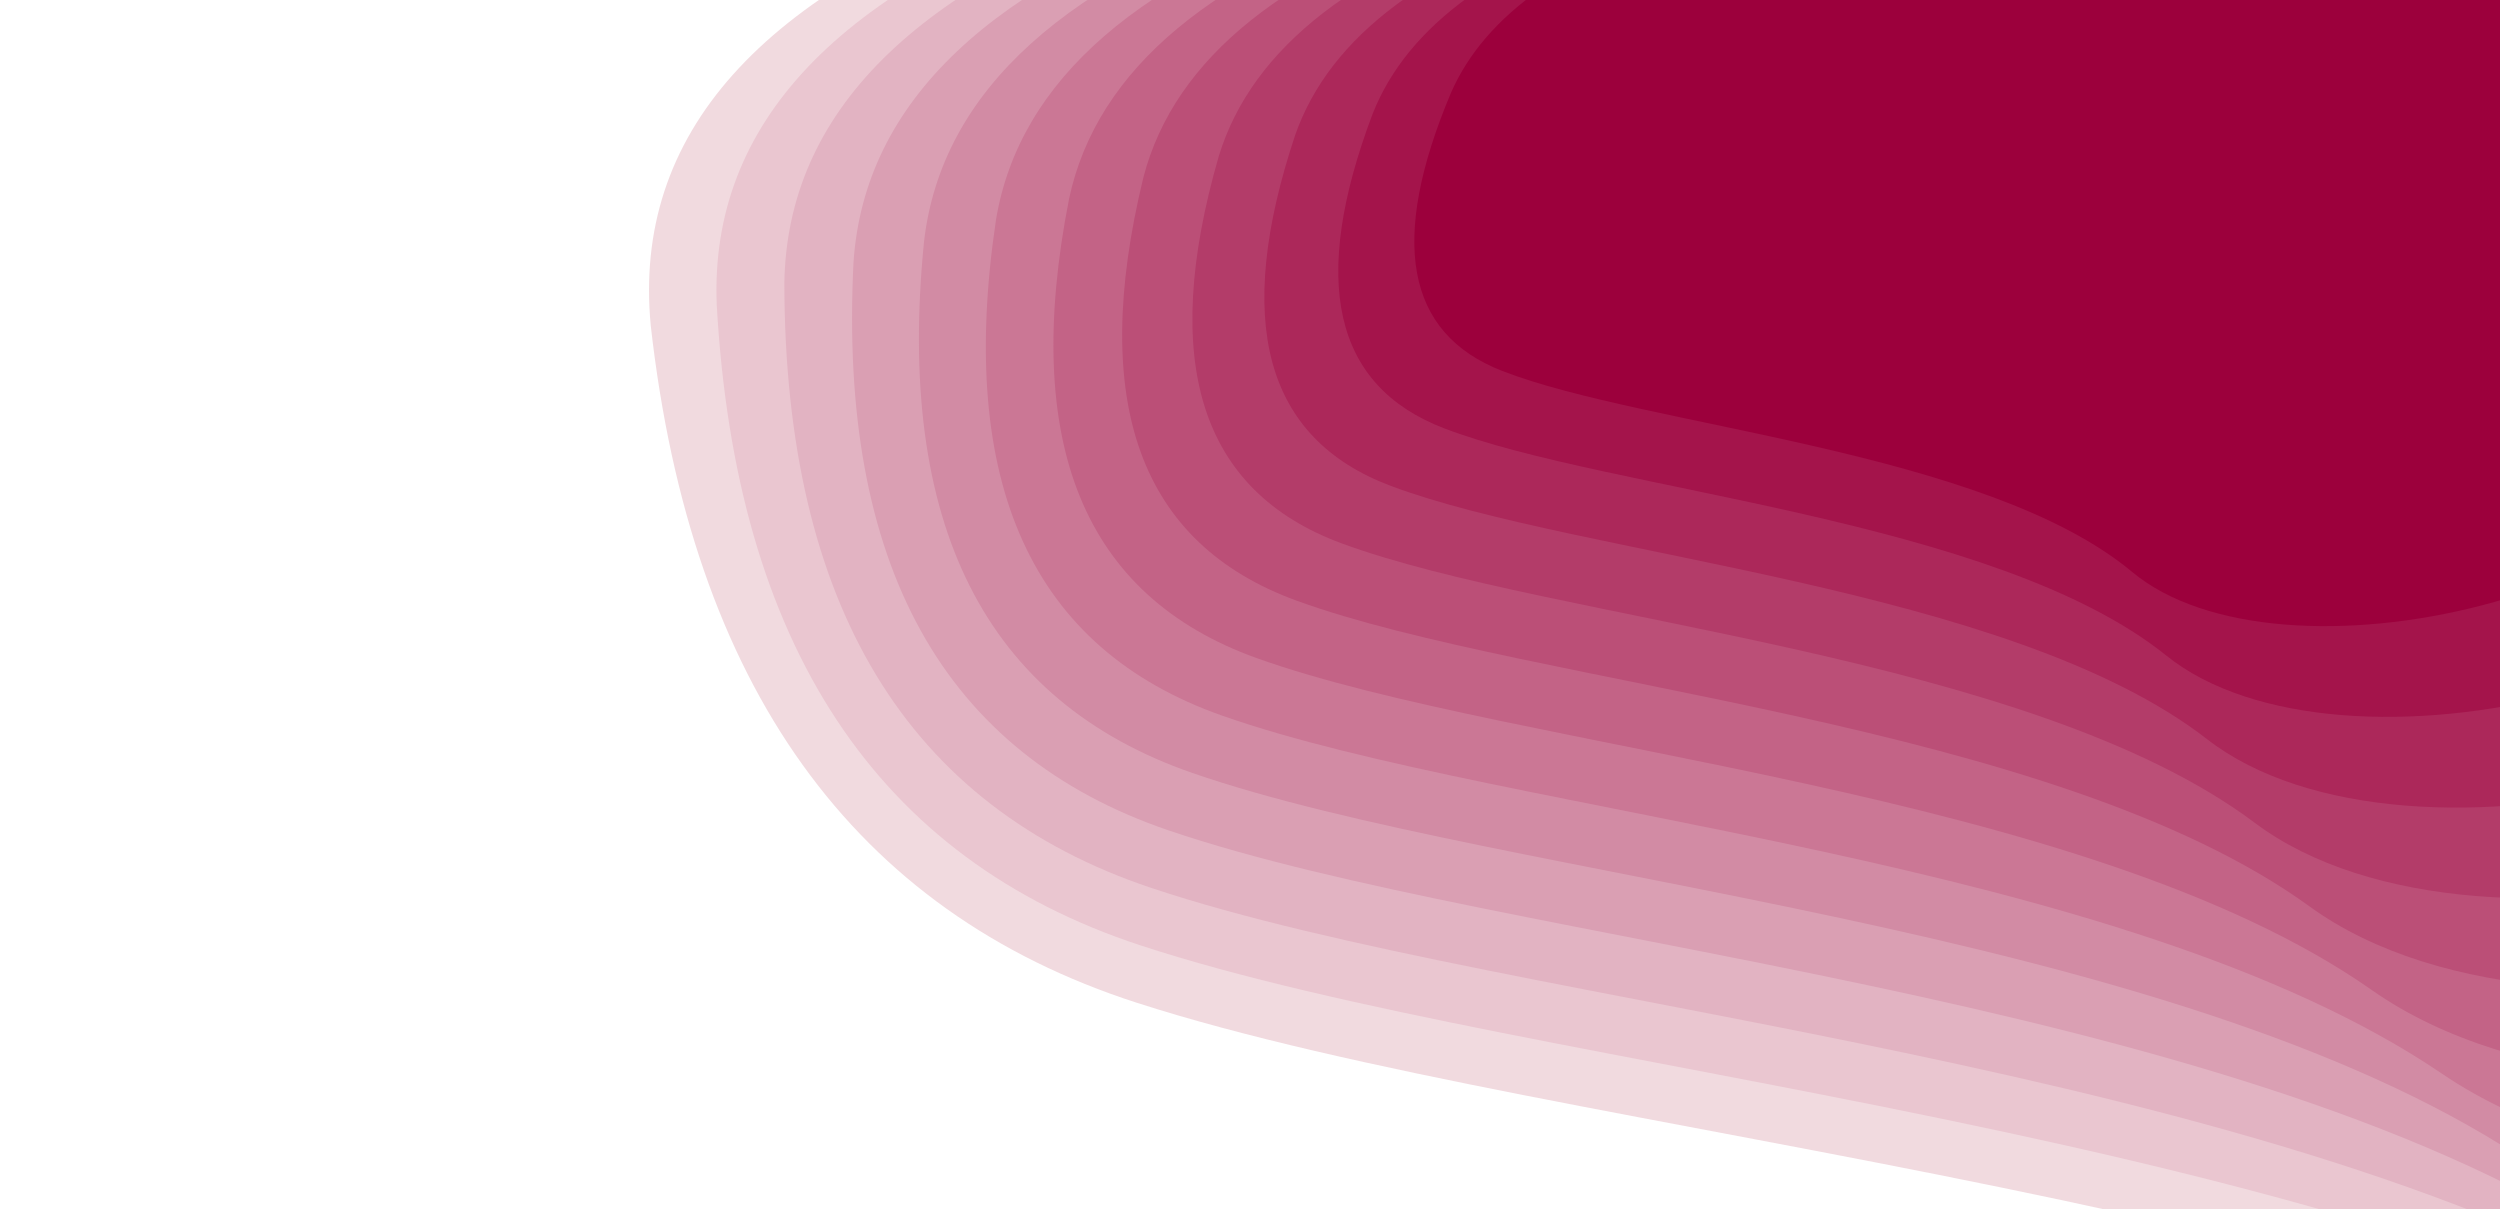
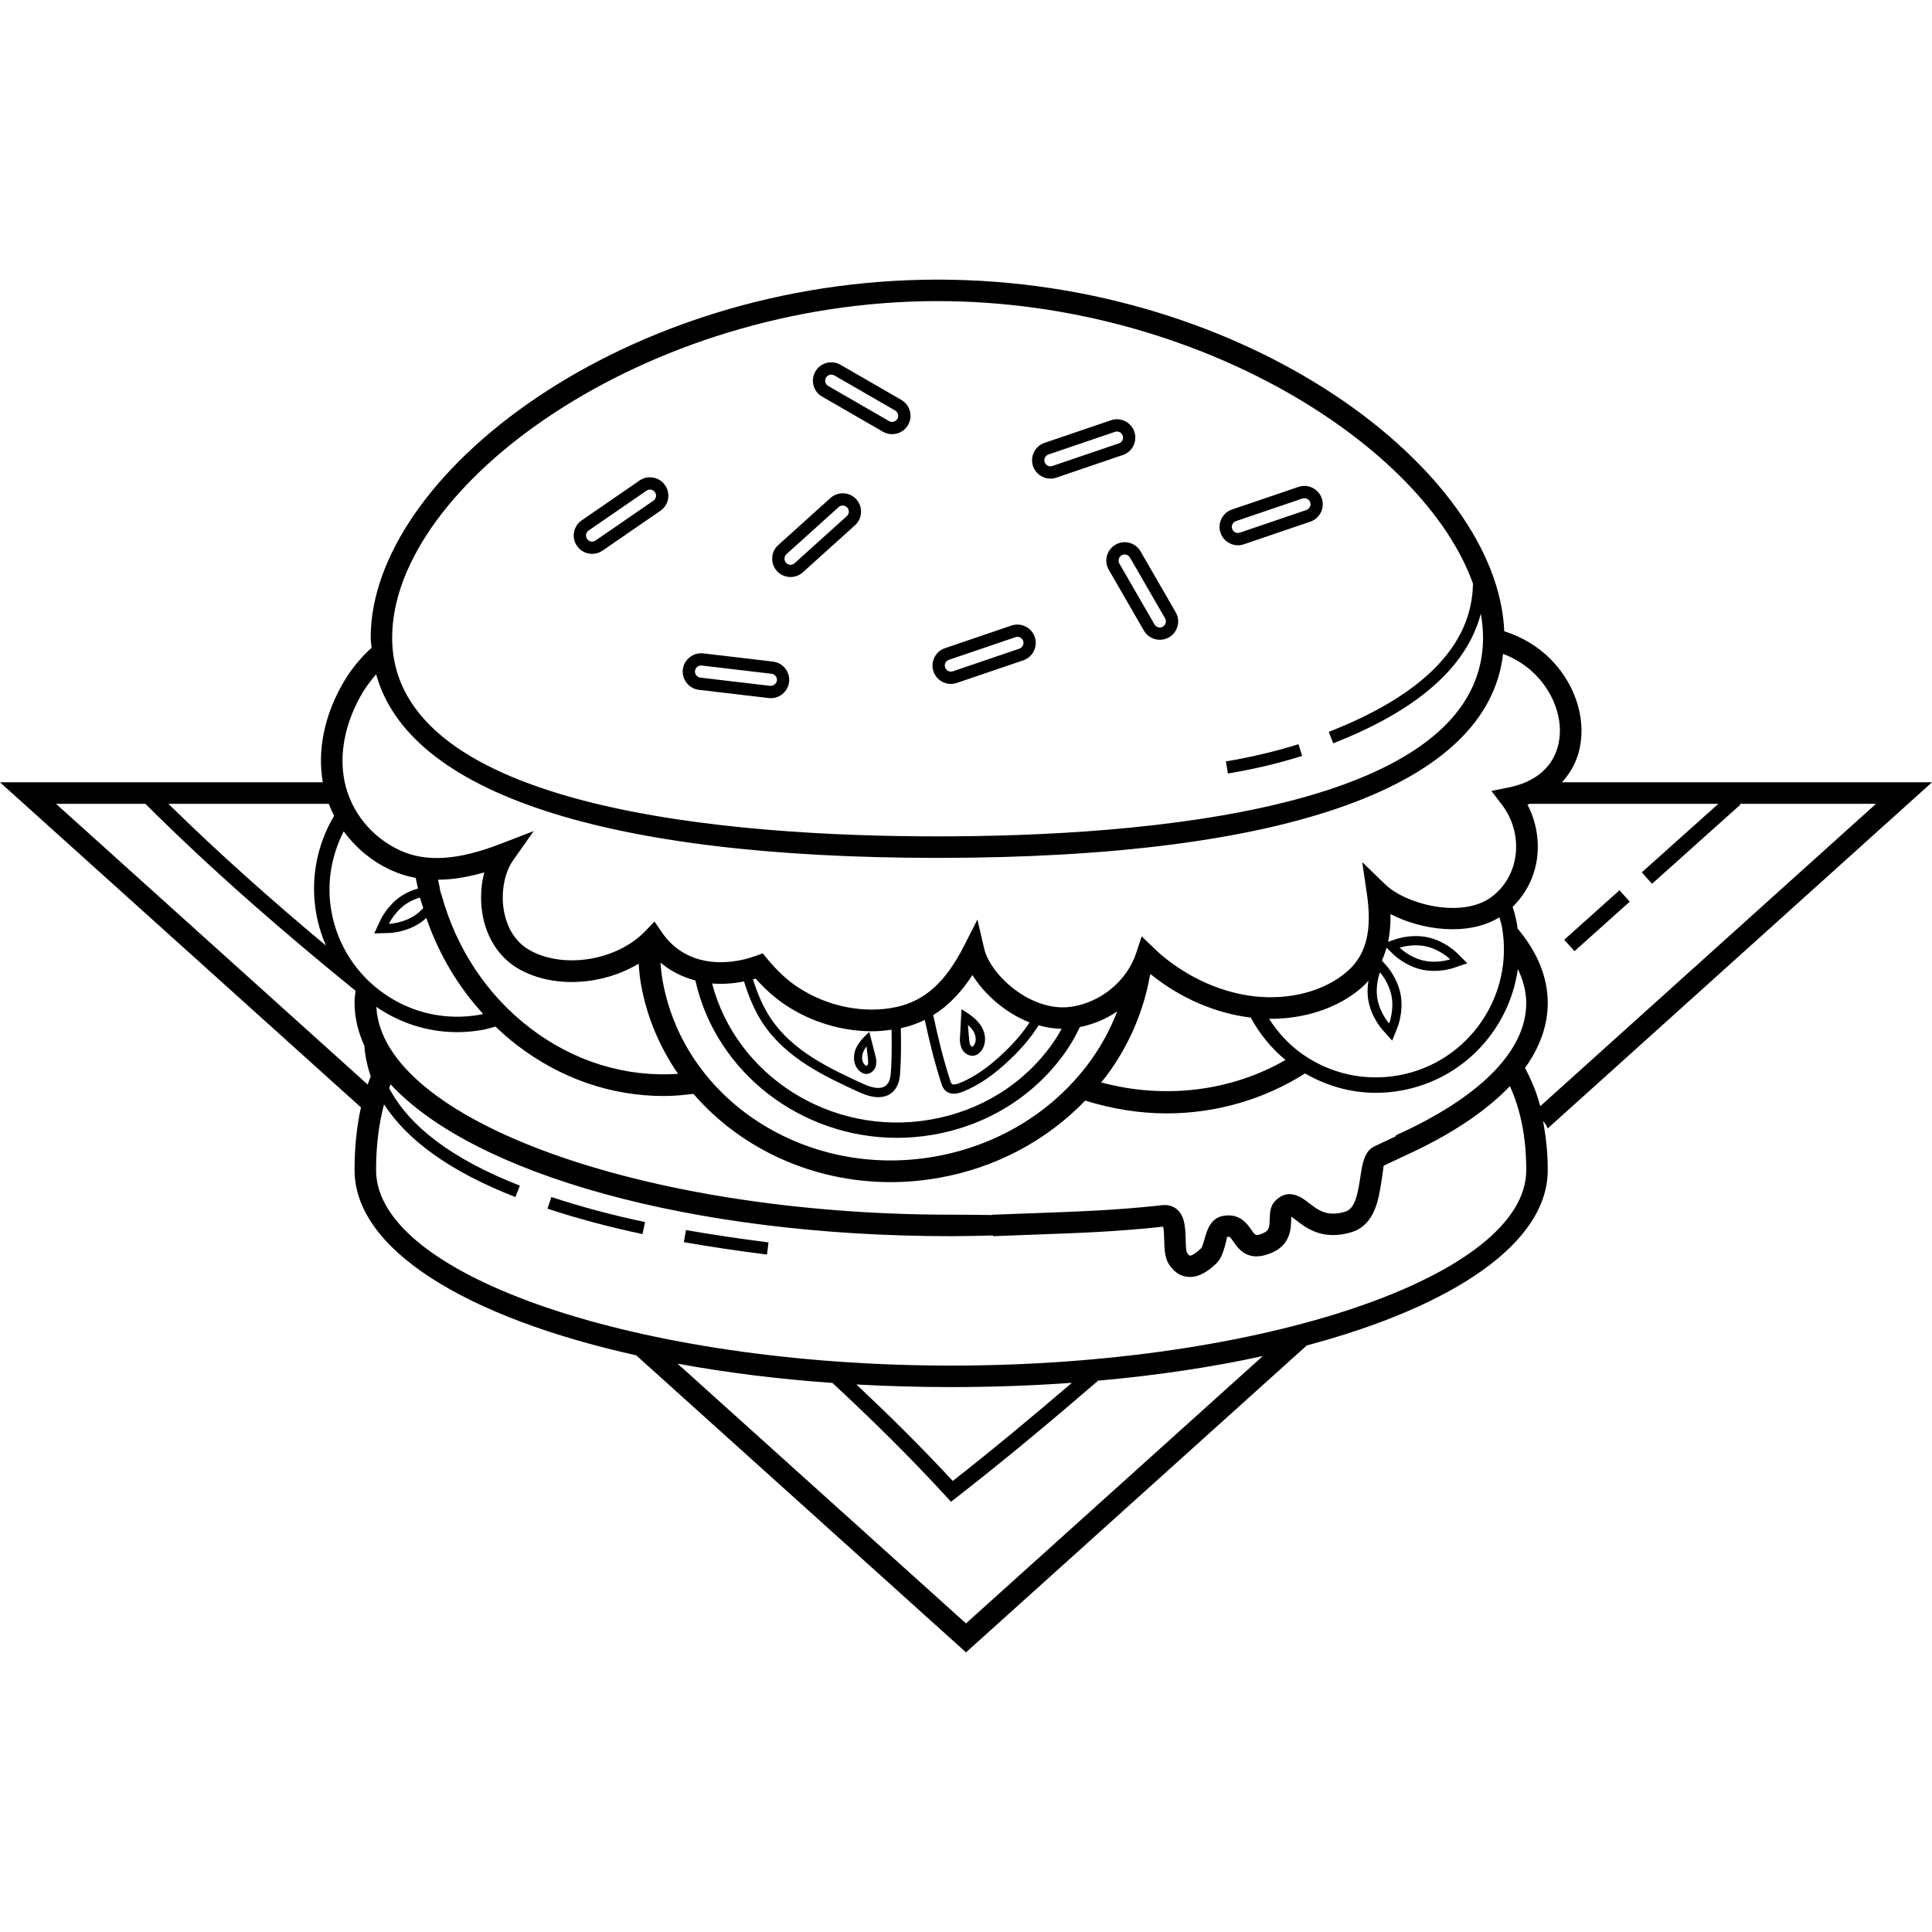
- <svg xmlns="http://www.w3.org/2000/svg" class="topography-shape js-shape" width="1200px" height="580px" viewBox="0 0 1200 580" version="1.1">
-   <path d="M734.567 34.372c-28.692 61.724-23.266 100.422 16.275 116.094 59.313 23.508 200.347 32.911 259.299 83.906 58.95 50.994 238.697 11.572 269.438-75.95C1310.32 70.9 1365.669-64 1073.808-64c-194.576 0-307.654 32.79-339.24 98.372h-.001z" fill="#FFFA72" fill-rule="nonzero" />
-   <path d="M734.567 34.372c-28.692 61.724-23.266 100.422 16.275 116.094 59.313 23.508 200.347 32.911 259.299 83.906 58.95 50.994 238.697 11.572 269.438-75.95C1310.32 70.9 1365.669-64 1073.808-64c-194.576 0-307.654 32.79-339.24 98.372h-.001z" fill="#FFFA72" fill-rule="nonzero" transform="translate(-1800, 60) scale(2.8, 2.8) skewX(30) " style="position: relative; z-index: 0; fill: rgb(241, 218, 223);" />
-   <path d="M734.567 34.372c-28.692 61.724-23.266 100.422 16.275 116.094 59.313 23.508 200.347 32.911 259.299 83.906 58.95 50.994 238.697 11.572 269.438-75.95C1310.32 70.9 1365.669-64 1073.808-64c-194.576 0-307.654 32.79-339.24 98.372h-.001z" fill="#FFFA72" fill-rule="nonzero" transform="translate(-1650, 55) scale(2.65, 2.65) skewX(27.5) " style="position: relative; z-index: 1; fill: rgb(234, 198, 208);" />
-   <path d="M734.567 34.372c-28.692 61.724-23.266 100.422 16.275 116.094 59.313 23.508 200.347 32.911 259.299 83.906 58.95 50.994 238.697 11.572 269.438-75.95C1310.32 70.9 1365.669-64 1073.808-64c-194.576 0-307.654 32.79-339.24 98.372h-.001z" fill="#FFFA72" fill-rule="nonzero" transform="translate(-1500, 50) scale(2.5, 2.5) skewX(25) " style="position: relative; z-index: 2; fill: rgb(226, 179, 194);" />
-   <path d="M734.567 34.372c-28.692 61.724-23.266 100.422 16.275 116.094 59.313 23.508 200.347 32.911 259.299 83.906 58.95 50.994 238.697 11.572 269.438-75.95C1310.32 70.9 1365.669-64 1073.808-64c-194.576 0-307.654 32.79-339.24 98.372h-.001z" fill="#FFFA72" fill-rule="nonzero" transform="translate(-1350, 45) scale(2.35, 2.35) skewX(22.5) " style="position: relative; z-index: 3; fill: rgb(218, 159, 179);" />
-   <path d="M734.567 34.372c-28.692 61.724-23.266 100.422 16.275 116.094 59.313 23.508 200.347 32.911 259.299 83.906 58.95 50.994 238.697 11.572 269.438-75.95C1310.32 70.9 1365.669-64 1073.808-64c-194.576 0-307.654 32.79-339.24 98.372h-.001z" fill="#FFFA72" fill-rule="nonzero" transform="translate(-1200, 40) scale(2.2, 2.2) skewX(20) " style="position: relative; z-index: 4; fill: rgb(210, 139, 164);" />
-   <path d="M734.567 34.372c-28.692 61.724-23.266 100.422 16.275 116.094 59.313 23.508 200.347 32.911 259.299 83.906 58.95 50.994 238.697 11.572 269.438-75.95C1310.32 70.9 1365.669-64 1073.808-64c-194.576 0-307.654 32.79-339.24 98.372h-.001z" fill="#FFFA72" fill-rule="nonzero" transform="translate(-1050, 35) scale(2.05, 2.05) skewX(17.5) " style="position: relative; z-index: 5; fill: rgb(203, 119, 149);" />
-   <path d="M734.567 34.372c-28.692 61.724-23.266 100.422 16.275 116.094 59.313 23.508 200.347 32.911 259.299 83.906 58.95 50.994 238.697 11.572 269.438-75.95C1310.32 70.9 1365.669-64 1073.808-64c-194.576 0-307.654 32.79-339.24 98.372h-.001z" fill="#FFFA72" fill-rule="nonzero" transform="translate(-900, 30) scale(1.9, 1.9) skewX(15) " style="position: relative; z-index: 6; fill: rgb(195, 99, 134);" />
-   <path d="M734.567 34.372c-28.692 61.724-23.266 100.422 16.275 116.094 59.313 23.508 200.347 32.911 259.299 83.906 58.95 50.994 238.697 11.572 269.438-75.95C1310.32 70.9 1365.669-64 1073.808-64c-194.576 0-307.654 32.79-339.24 98.372h-.001z" fill="#FFFA72" fill-rule="nonzero" transform="translate(-750, 25) scale(1.75, 1.75) skewX(12.5) " style="position: relative; z-index: 7; fill: rgb(187, 79, 119);" />
-   <path d="M734.567 34.372c-28.692 61.724-23.266 100.422 16.275 116.094 59.313 23.508 200.347 32.911 259.299 83.906 58.95 50.994 238.697 11.572 269.438-75.95C1310.32 70.9 1365.669-64 1073.808-64c-194.576 0-307.654 32.79-339.24 98.372h-.001z" fill="#FFFA72" fill-rule="nonzero" transform="translate(-600, 20) scale(1.6, 1.6) skewX(10) " style="position: relative; z-index: 8; fill: rgb(179, 60, 105);" />
-   <path d="M734.567 34.372c-28.692 61.724-23.266 100.422 16.275 116.094 59.313 23.508 200.347 32.911 259.299 83.906 58.95 50.994 238.697 11.572 269.438-75.95C1310.32 70.9 1365.669-64 1073.808-64c-194.576 0-307.654 32.79-339.24 98.372h-.001z" fill="#FFFA72" fill-rule="nonzero" transform="translate(-450, 15) scale(1.45, 1.45) skewX(7.5) " style="position: relative; z-index: 9; fill: rgb(172, 40, 90);" />
-   <path d="M734.567 34.372c-28.692 61.724-23.266 100.422 16.275 116.094 59.313 23.508 200.347 32.911 259.299 83.906 58.95 50.994 238.697 11.572 269.438-75.95C1310.32 70.9 1365.669-64 1073.808-64c-194.576 0-307.654 32.79-339.24 98.372h-.001z" fill="#FFFA72" fill-rule="nonzero" transform="translate(-300, 10) scale(1.3, 1.3) skewX(5) " style="position: relative; z-index: 10; fill: rgb(164, 20, 75);" />
-   <path d="M734.567 34.372c-28.692 61.724-23.266 100.422 16.275 116.094 59.313 23.508 200.347 32.911 259.299 83.906 58.95 50.994 238.697 11.572 269.438-75.95C1310.32 70.9 1365.669-64 1073.808-64c-194.576 0-307.654 32.79-339.24 98.372h-.001z" fill="#FFFA72" fill-rule="nonzero" transform="translate(-150, 5) scale(1.15, 1.15) skewX(2.5) " style="position: relative; z-index: 11; fill: rgb(156, 0, 60);" />
+ <svg xmlns="http://www.w3.org/2000/svg" fill="#000000" version="1.1" id="Layer_1" viewBox="0 0 356.744 356.744" xml:space="preserve">
+   <g>
+     <g>
+       <g>
+         <path d="M285.772,208.376l70.972-63.924h-68.336c1.328-1.46,2.372-3.148,2.976-5.112c1.772-5.76-0.184-12.644-4.98-17.536     c-2.436-2.48-5.384-4.2-8.644-5.24c-1.192-29.704-47.392-64.932-104.628-64.932c-57.988,0-104.684,36.164-104.684,66.104     c0,0.64,0.124,1.244,0.168,1.872c-1.936,1.756-3.708,3.852-5.176,6.356c-3.536,6.036-4.872,12.572-3.836,18.488H0l66.652,60.032     c-0.784,3.492-1.18,7.336-1.18,11.572c0,14.648,20.572,27.22,52.004,34.204l59.568,53.652l1.328,1.2l62.932-56.68     c27.152-7.232,44.488-18.928,44.488-32.376c0-3.276-0.344-6.256-0.872-9.08C285.268,207.4,285.596,207.844,285.772,208.376z      M173.132,55.6c47.944,0,89.792,26.692,98.868,52.204h-0.016c-0.18,11.308-9.14,20.504-26.632,27.336l0.828,2.108     c15.612-6.096,24.704-14.152,27.26-23.952c0.248,1.492,0.404,2.976,0.404,4.44c0,31.928-63.1,36.7-100.716,36.7     c-37.616,0-100.716-4.768-100.716-36.7C72.416,89.768,118.888,55.6,173.132,55.6z M66.892,127.988     c0.576-0.98,1.484-2.228,2.56-3.488c6.04,21.916,42.248,33.908,103.68,33.908c64.864,0,101.624-13.364,104.412-37.672     c2.252,0.86,4.296,2.132,6.004,3.872c3.784,3.86,5.36,9.18,4.016,13.56c-1.164,3.788-4.288,6.292-9.036,7.248l-3.14,0.632     l1.944,2.544c2.06,2.692,2.972,6.136,2.504,9.46c-0.436,3.092-2.024,5.792-4.46,7.596c-5.376,3.98-15.712,1.412-19.612-2.364     l-4.224-4.084l0.852,5.808c1.012,6.888-0.12,11.328-3.668,14.404c-4.124,3.576-10.476,5.272-16.996,4.572     c-5.972-0.652-12.02-3.296-17.024-7.44c-0.552-0.456-1.08-0.936-1.596-1.436l-2.292-2.212l-0.996,3.024     c-1.696,5.156-6.504,9.164-11.972,9.968c-7.284,1.116-14.956-5.74-16.124-10.752l-1.248-5.34l-2.48,4.888     c-3.38,6.648-7.228,10.12-12.472,11.26c-5.956,1.288-12.764-0.068-18.192-3.652c-1.968-1.3-3.796-2.992-5.592-5.168l-0.9-1.084     l-1.32,0.476c-5.56,2-13.004,1.908-17.276-4.324l-1.388-2.032l-1.704,1.772c-5.156,5.372-14.86,7.028-21.184,3.612     c-3.044-1.648-4.272-4.516-4.772-6.632c-0.828-3.524-0.204-7.568,1.556-10.06l3.8-5.396l-6.156,2.376     c-7.792,3.008-13.64,3.396-18.416,1.244c-5.328-2.404-9.2-7.18-10.356-12.78C62.564,139.184,63.728,133.392,66.892,127.988z      M183.216,224.356c-2.52-0.032-5.048-0.064-7.584-0.064c-56.908,0-105.052-17.5-106.14-38.372     c4.456,3.06,9.616,4.664,14.912,4.664c1.568,0,3.144-0.14,4.72-0.42c0.808-0.144,1.58-0.388,2.36-0.612     c1.28,1.224,2.616,2.396,4.032,3.476c8.024,6.136,17.404,9.348,27,9.348c1.84,0,3.688-0.156,5.532-0.396     c8.696,10.1,21.968,16.3,36.388,16.3c2.928,0,5.904-0.256,8.892-0.784c10.536-1.864,19.936-6.884,27.06-14.272     c4.968,1.552,10.044,2.364,15.048,2.364c9.156,0,18.012-2.604,25.54-7.38c3.9,2.26,8.364,3.58,13.068,3.58     c1.544,0,3.1-0.136,4.672-0.416c11.564-2.068,20.024-11.4,21.552-22.456c0.972,2.052,1.552,4.148,1.552,6.288     c0,9.148-9.096,17.668-24.028,24.412c-0.024,0.072-0.072,0.148-0.1,0.22c-0.988,0.472-2.204,1.044-3.888,1.832     c-1.892,0.884-2.236,3.148-2.632,5.776c-0.488,3.236-1.004,5.752-2.768,6.288c-3.344,1.024-5.052-0.304-6.696-1.584     c-1.3-1.016-3.736-2.904-6.2-0.452c-0.992,0.992-1.028,2.332-1.056,3.416c-0.044,1.584-0.144,2.136-1.192,2.58     c-1.372,0.58-1.416,0.512-2.216-0.628c-0.764-1.096-2.192-3.152-5.288-2.528c-2.26,0.448-2.896,2.68-3.356,4.312     c-0.148,0.532-0.404,1.42-0.584,1.628c-1.436,1.328-1.984,1.416-2.14,1.36c-0.068-0.008-0.248-0.128-0.496-0.512     c-0.192-0.36-0.228-1.692-0.248-2.492c-0.064-2.32-0.136-5.204-2.636-6.116c-0.88-0.316-1.684-0.204-2.608-0.076     c-7.972,0.836-14.24,1.064-22.916,1.38l-7.564,0.28L183.216,224.356z M74.152,165.416c-2.588,1.7-3.836,4.332-3.888,4.444     l-1.16,2.492l2.748-0.072c0.124-0.004,3.036-0.1,5.624-1.796c0.464-0.304,0.868-0.64,1.244-0.984     c2.284,6.636,5.84,12.648,10.48,17.708c-0.196,0.048-0.38,0.124-0.58,0.16c-6.224,1.104-12.492-0.264-17.672-3.876     c-5.184-3.608-8.648-9.02-9.756-15.236c-0.916-5.108-0.032-10.212,2.276-14.756c2.248,3.08,5.264,5.608,8.856,7.228     c1.468,0.664,2.952,1.104,4.44,1.376c0.124,0.66,0.276,1.312,0.424,1.96C76.252,164.328,75.18,164.744,74.152,165.416z      M77.552,165.728c0.168,0.66,0.4,1.296,0.6,1.948c-0.448,0.484-0.968,0.968-1.604,1.388c-2.212,1.452-4.736,1.52-4.736,1.52     s1.064-2.288,3.28-3.74C75.92,166.3,76.788,165.952,77.552,165.728z M89.296,169.832c0.968,4.12,3.372,7.4,6.768,9.236     c6.42,3.484,15.312,2.82,21.864-1.128c0.092,1.312,0.216,2.624,0.456,3.948c1.096,6.052,3.492,11.564,6.82,16.396     c-9.668,0.668-19.228-2.268-27.308-8.444c-7.96-6.084-13.648-14.696-16.364-24.592c-0.208-0.532-0.34-1.088-0.388-1.656h-0.016     c-0.092-0.38-0.164-0.764-0.248-1.148c3.008-0.024,5.924-0.596,8.544-1.36C88.692,163.84,88.62,166.944,89.296,169.832z      M140.824,188.9c4.364,6.588,11.56,9.896,17.904,12.812c1.284,0.584,2.448,0.88,3.464,0.88c1.348,0,2.42-0.516,3.148-1.54     c0.708-0.996,0.832-2.192,0.9-3.332c0.16-2.624,0.156-5.244,0.096-7.86c0.012-0.004,0.02-0.004,0.032-0.004     c1.612-0.352,3.068-0.876,4.392-1.532c0.848,3.948,1.812,7.876,3.056,11.712c0.124,0.388,0.312,0.968,0.812,1.404     c0.404,0.344,0.896,0.516,1.484,0.516c0.508,0,1.092-0.132,1.736-0.396c2.932-1.2,5.7-3.1,8.72-5.984     c2.224-2.124,3.932-4.184,5.208-6.256c1.38,0.396,2.804,0.628,4.26,0.648c-0.492,0.904-1.028,1.788-1.632,2.644     c-5.308,7.544-13.38,12.568-22.724,14.144c-18.228,3.112-35.728-8.092-40.192-25.156c1.9,0.16,3.88,0.024,5.896-0.376     C138.32,184.244,139.44,186.812,140.824,188.9z M139.036,180.832c0.172-0.048,0.34-0.068,0.508-0.12     c1.772,1.996,3.608,3.612,5.58,4.916c4.728,3.124,10.372,4.792,15.848,4.792c1.228,0.004,2.448-0.112,3.652-0.284     c0.052,2.488,0.052,4.984-0.096,7.48c-0.056,0.932-0.144,1.824-0.592,2.452c-0.956,1.34-2.972,0.784-4.48,0.096     c-6.14-2.824-13.096-6.02-17.192-12.2C140.98,186.028,139.92,183.66,139.036,180.832z M172.324,187.436     c3.2-1.988,5.516-4.724,7.232-7.4c2.192,3.528,6.028,6.984,10.552,8.752c-1.176,1.828-2.74,3.66-4.728,5.56     c-2.86,2.736-5.46,4.528-8.18,5.64c-0.688,0.28-1.228,0.34-1.436,0.164c-0.136-0.116-0.232-0.416-0.304-0.632     C174.168,195.56,173.18,191.508,172.324,187.436z M165.62,210.1c2.16,0,4.348-0.18,6.548-0.552     c10.104-1.712,18.84-7.152,24.596-15.32c1.032-1.464,1.872-3.008,2.636-4.58c2.496-0.504,4.836-1.492,6.896-2.888     c-1.304,3.376-3.068,6.628-5.34,9.66c-6.76,9.016-16.82,15.1-28.332,17.136c-23.684,4.196-46.264-10.328-50.252-32.376     c-0.208-1.148-0.328-2.292-0.416-3.432c1.86,1.564,4.052,2.668,6.448,3.296C132.22,198.128,147.98,210.1,165.62,210.1z      M212.34,180.1c0.04-0.072,0.088-0.14,0.128-0.212c5.452,4.412,11.984,7.228,18.48,8.008c1.652,3.028,3.82,5.688,6.42,7.832     c-9.952,5.732-22.232,7.328-34.048,4.136c0.288-0.36,0.604-0.696,0.88-1.064C208.468,193.108,211.168,186.728,212.34,180.1z      M258.224,198.568c-6.22,1.104-12.492-0.268-17.672-3.876c-2.548-1.772-4.588-4.032-6.212-6.568     c6.52,0.056,12.72-1.976,17.004-5.692c0.492-0.428,0.924-0.872,1.336-1.328c-0.168,1.032-0.248,2.316-0.004,3.68     c0.544,3.048,2.48,5.232,2.56,5.324l1.836,2.044l1.012-2.556c0.044-0.116,1.1-2.832,0.556-5.88     c-0.544-3.048-2.48-5.232-2.56-5.324l-0.916-1.024c0.364-0.784,0.636-1.58,0.864-2.384l1.22,1.208     c0.088,0.088,2.172,2.124,5.188,2.824c0.752,0.172,1.552,0.26,2.376,0.26c1.924,0,3.364-0.472,3.524-0.524l2.604-0.884     l-1.952-1.936c-0.088-0.088-2.172-2.124-5.188-2.824c-0.752-0.172-1.552-0.26-2.376-0.26c-1.924,0-3.368,0.472-3.524,0.524     l-1.588,0.54c0.368-1.732,0.48-3.476,0.44-5.132c5.7,2.972,14.296,4.184,20.104,0.608c0.172,0.576,0.368,1.14,0.476,1.748     C279.624,183.968,271.056,196.272,258.224,198.568z M254.812,179.532c0,0,1.684,1.88,2.152,4.488     c0.468,2.608-0.464,4.952-0.464,4.952s-1.684-1.88-2.152-4.488C253.884,181.876,254.812,179.532,254.812,179.532z      M258.44,174.988c0,0,1.28-0.436,2.976-0.436c0.624,0,1.3,0.06,1.992,0.22c2.58,0.596,4.372,2.372,4.372,2.372     s-1.28,0.436-2.976,0.436c-0.624,0-1.3-0.06-1.992-0.22C260.232,176.764,258.44,174.988,258.44,174.988z M60.704,148.42     c0.292,0.76,0.616,1.5,0.988,2.216c-3.236,5.46-4.416,11.812-3.288,18.12c0.364,2.04,0.98,3.988,1.78,5.844     c-9.976-8.328-19.744-17-29.096-26.18H60.704z M67.896,200.264l-57.56-51.844h16.5c12.348,12.312,25.468,23.68,38.816,34.528     c-0.104,0.744-0.18,1.492-0.18,2.248c0,2.704,0.64,5.34,1.804,7.896c0.152,1.948,0.552,3.832,1.18,5.656     C68.256,199.244,68.072,199.752,67.896,200.264z M178.368,299.764L125.112,251.8c8.872,1.632,18.46,2.844,28.6,3.56     c7.24,6.724,14.304,13.664,21.008,20.976l0.884,0.964l1.032-0.804c8.956-6.964,17.552-14.168,26.068-21.496     c-0.024-0.012-0.048-0.032-0.072-0.048c10.956-0.968,21.228-2.516,30.552-4.556L178.368,299.764z M158.132,255.64     c5.688,0.316,11.528,0.484,17.5,0.484c7.66,0,15.116-0.272,22.296-0.788c-7.204,6.156-14.472,12.236-22.004,18.12     C170.208,267.276,164.232,261.384,158.132,255.64z M175.632,252.156c-57.564,0-106.192-16.532-106.192-36.1     c0-4.552,0.52-8.56,1.476-12.152c4.352,6.772,12.428,12.516,24.252,17.132l0.828-2.108c-12.384-4.836-20.4-10.884-24.136-18.008     c0.088-0.232,0.176-0.464,0.268-0.692c15.284,16.524,55.32,28.032,103.504,28.032c2.612,0,5.172-0.068,7.732-0.132l0.004,0.132     l7.552-0.284c8.752-0.316,15.076-0.548,23.176-1.4l0.484-0.06c0.06-0.012,0.124-0.02,0.192-0.028     c0.148,0.568,0.176,1.708,0.196,2.436c0.044,1.616,0.084,3.288,0.86,4.504c1.08,1.704,2.408,2.208,3.332,2.328     c0.192,0.028,0.376,0.04,0.564,0.04c1.908,0,3.548-1.268,4.784-2.412c0.988-0.912,1.376-2.268,1.716-3.468     c0.148-0.536,0.404-1.428,0.304-1.504c0.528-0.096,0.56-0.108,1.264,0.908c0.932,1.348,2.684,3.86,7.012,2.016     c3.496-1.472,3.576-4.504,3.612-6.132c0.008-0.164,0.012-0.372,0.024-0.556c0.252,0.176,0.572,0.42,0.828,0.62     c1.852,1.448,4.948,3.872,10.288,2.252c4.296-1.308,5.016-6.04,5.54-9.492c0.156-1.036,0.396-2.6,0.392-2.776     c1.672-0.784,2.896-1.36,3.892-1.832c8.272-3.76,14.884-8.1,19.424-12.868c1.968,4.34,3.02,9.432,3.02,15.504     C281.824,235.624,233.192,252.156,175.632,252.156z M281.592,197.192c2.728-3.796,4.2-7.816,4.2-12     c0-4.832-1.972-9.444-5.572-13.744c-0.04-0.272-0.056-0.54-0.104-0.808c-0.196-1.096-0.484-2.152-0.808-3.188     c2.4-2.352,4-5.396,4.488-8.844c0.484-3.424-0.144-6.952-1.744-10.02c0.132-0.044,0.232-0.12,0.36-0.168H317.3l-14.144,12.66     l1.892,2.108l16.328-14.616l-0.136-0.152h25.168l-62.004,55.844C283.736,201.696,282.752,199.38,281.592,197.192z" />
+         <rect x="293.469" y="163.161" transform="matrix(-0.6674 -0.7447 0.7447 -0.6674 365.0836 503.0735)" width="2.832" height="13.696" />
+         <path d="M179.556,194.944c0.164,0,0.332-0.02,0.496-0.068c0.408-0.12,0.772-0.38,1.08-0.756c1.04-1.28,1.004-3.276-0.092-4.856     c-0.896-1.3-2.28-2.156-3.496-2.912l-0.308,5.684c0.044,0.516,0.108,1.224,0.488,1.844     C178.076,194.46,178.776,194.944,179.556,194.944z M179.62,190.228c0.564,0.816,0.804,2.048,0.168,2.828     c-0.1,0.12-0.18,0.18-0.212,0.188c-0.116,0.044-0.28-0.076-0.384-0.244c-0.168-0.276-0.208-0.716-0.24-1.104l-0.228-2.648     C179.064,189.544,179.372,189.868,179.62,190.228z" />
+         <path d="M159.832,198.3c0.148,0.012,0.296,0,0.436-0.028c0.664-0.132,1.18-0.668,1.384-1.224c0.22-0.6,0.152-1.216,0.1-1.668     l-1.232-4.84c-0.908,0.852-1.94,1.82-2.484,3.092c-0.664,1.544-0.356,3.268,0.748,4.196     C159.112,198.104,159.464,198.264,159.832,198.3z M159.412,194.216c0.148-0.352,0.356-0.68,0.6-0.996l0.256,2.32     c0.036,0.344,0.076,0.728-0.02,0.992c-0.06,0.16-0.18,0.292-0.284,0.272c-0.028,0-0.108-0.036-0.216-0.124     C159.072,196.116,159.068,195.016,159.412,194.216z" />
+         <path d="M109.34,102.272c0.66,0,1.332-0.196,1.916-0.596l10.684-7.36c0.748-0.512,1.248-1.284,1.416-2.176     c0.164-0.896-0.032-1.796-0.544-2.536c-1.064-1.548-3.18-1.932-4.716-0.876l-10.692,7.36c-0.744,0.512-1.244,1.284-1.408,2.176     c-0.164,0.896,0.028,1.792,0.54,2.536C107.192,101.756,108.256,102.272,109.34,102.272z M108.692,97.956l10.688-7.36     c0.196-0.132,0.416-0.196,0.636-0.196c0.356,0,0.712,0.172,0.928,0.484c0.168,0.248,0.232,0.548,0.176,0.84     c-0.056,0.296-0.224,0.556-0.468,0.724l-10.684,7.36c-0.248,0.168-0.552,0.224-0.844,0.176c-0.296-0.056-0.556-0.224-0.724-0.464     v-0.004c-0.168-0.244-0.232-0.54-0.176-0.836C108.28,98.384,108.448,98.124,108.692,97.956z" />
+         <path d="M205.976,100.572c-0.78,0.448-1.344,1.18-1.58,2.06c-0.24,0.876-0.116,1.788,0.336,2.572l6.488,11.24     c0.624,1.084,1.768,1.692,2.94,1.692c0.576,0,1.156-0.144,1.692-0.448v-0.004c0.78-0.448,1.344-1.184,1.58-2.06     c0.236-0.876,0.112-1.788-0.34-2.572l-6.488-11.24c-0.448-0.78-1.184-1.344-2.06-1.58C207.676,100,206.76,100.12,205.976,100.572     z M215.132,114.18c0.148,0.256,0.188,0.56,0.108,0.852c-0.08,0.288-0.26,0.532-0.52,0.68c-0.528,0.324-1.232,0.132-1.54-0.408     l-6.488-11.24c-0.148-0.256-0.188-0.56-0.104-0.852c0.08-0.288,0.26-0.532,0.52-0.684c0.176-0.1,0.372-0.148,0.564-0.148     c0.388,0,0.76,0.2,0.972,0.56L215.132,114.18z" />
+         <path d="M145.792,106.544c0.064,0.004,0.124,0.004,0.184,0.004c0.844,0,1.64-0.304,2.264-0.868l9.636-8.692     c1.388-1.248,1.5-3.4,0.252-4.784c-1.248-1.388-3.4-1.496-4.784-0.252l-9.64,8.692c-0.672,0.6-1.068,1.432-1.112,2.34     c-0.048,0.912,0.256,1.78,0.864,2.448C144.052,106.1,144.884,106.496,145.792,106.544z M145.216,102.328l9.64-8.692     c0.216-0.192,0.484-0.288,0.752-0.288c0.308,0,0.612,0.124,0.836,0.372c0.416,0.46,0.376,1.172-0.084,1.584l-9.636,8.692     c-0.224,0.196-0.504,0.336-0.812,0.28c-0.3-0.016-0.58-0.144-0.776-0.364c-0.2-0.224-0.3-0.512-0.28-0.812     C144.868,102.8,145,102.524,145.216,102.328z" />
+         <path d="M151.796,73.228l11.24,6.488c0.52,0.3,1.096,0.456,1.684,0.456c0.296,0,0.592-0.04,0.888-0.116     c0.88-0.24,1.608-0.796,2.064-1.584c0.448-0.78,0.572-1.696,0.336-2.572c-0.236-0.876-0.796-1.608-1.58-2.06l-11.24-6.488     c-0.78-0.452-1.696-0.568-2.572-0.34c-0.88,0.24-1.608,0.796-2.06,1.584c-0.452,0.78-0.576,1.696-0.34,2.572     C150.452,72.044,151.012,72.776,151.796,73.228z M152.52,69.732c0.148-0.256,0.392-0.444,0.68-0.524     c0.096-0.028,0.2-0.04,0.296-0.04c0.192,0,0.384,0.052,0.556,0.148l11.24,6.488c0.256,0.148,0.44,0.392,0.52,0.684     c0.08,0.292,0.04,0.592-0.108,0.852H165.7c-0.148,0.256-0.392,0.444-0.68,0.524c-0.288,0.08-0.592,0.04-0.852-0.108l-11.24-6.488     C152.392,70.952,152.208,70.264,152.52,69.732z" />
+         <path d="M227.084,100.336c0.476,0.232,0.984,0.352,1.496,0.352c0.368,0,0.736-0.064,1.088-0.184l12.284-4.18     c0.856-0.292,1.548-0.9,1.948-1.716c0.4-0.816,0.46-1.736,0.168-2.588s-0.9-1.548-1.716-1.944     c-0.808-0.404-1.74-0.46-2.584-0.172l-12.288,4.18c-0.856,0.292-1.544,0.904-1.944,1.716c-0.4,0.816-0.46,1.74-0.168,2.584     C225.66,99.244,226.268,99.932,227.084,100.336z M227.572,96.8c0.136-0.272,0.364-0.476,0.64-0.572l12.284-4.18     c0.116-0.04,0.24-0.06,0.36-0.06c0.172,0,0.34,0.04,0.5,0.116c0.268,0.132,0.472,0.36,0.568,0.64v0.004     c0.096,0.28,0.08,0.584-0.056,0.856c-0.136,0.272-0.364,0.472-0.64,0.568l-12.288,4.18c-0.284,0.1-0.584,0.084-0.856-0.056     c-0.268-0.132-0.472-0.364-0.568-0.648C227.42,97.372,227.44,97.072,227.572,96.8z" />
+         <path d="M174.084,125.936c0.472,0.236,0.984,0.352,1.496,0.352c0.368,0,0.736-0.06,1.088-0.18l12.288-4.18     c1.764-0.604,2.716-2.536,2.116-4.304v-0.004c-0.608-1.768-2.544-2.712-4.308-2.112l-12.276,4.18     c-0.86,0.288-1.552,0.9-1.952,1.716c-0.4,0.816-0.46,1.736-0.168,2.584C172.66,124.844,173.268,125.536,174.084,125.936z      M174.572,122.404c0.132-0.268,0.364-0.472,0.648-0.568l12.28-4.18c0.12-0.044,0.244-0.064,0.364-0.064     c0.464,0,0.904,0.292,1.064,0.756c0.2,0.588-0.116,1.232-0.7,1.428l-12.284,4.18c-0.28,0.092-0.584,0.08-0.86-0.06     c-0.268-0.132-0.472-0.36-0.568-0.644C174.42,122.976,174.44,122.676,174.572,122.404z" />
+         <path d="M193.964,88.38c0.364,0,0.732-0.06,1.088-0.184l12.284-4.18c1.768-0.6,2.724-2.532,2.12-4.3     c-0.288-0.856-0.9-1.548-1.716-1.948c-0.812-0.404-1.736-0.46-2.584-0.172l-12.288,4.18c-1.764,0.604-2.716,2.536-2.116,4.308     C191.236,87.492,192.556,88.38,193.964,88.38z M193.6,83.92l12.284-4.18c0.116-0.04,0.24-0.06,0.36-0.06     c0.172,0,0.34,0.04,0.5,0.116c0.268,0.132,0.472,0.36,0.568,0.64c0.096,0.284,0.076,0.588-0.06,0.86     c-0.136,0.272-0.36,0.472-0.64,0.568l-12.288,4.18c-0.284,0.1-0.584,0.084-0.852-0.056c-0.272-0.136-0.476-0.364-0.572-0.64     C192.7,84.76,193.016,84.12,193.6,83.92z" />
+         <path d="M129.056,127.376l12.888,1.516c0.132,0.016,0.268,0.024,0.404,0.024c0.756,0,1.488-0.248,2.092-0.732     c0.712-0.56,1.16-1.364,1.264-2.256c0.108-0.9-0.14-1.784-0.704-2.496c-0.564-0.716-1.368-1.164-2.264-1.268l-12.888-1.52     c-1.816-0.208-3.548,1.112-3.76,2.964c-0.108,0.9,0.14,1.784,0.704,2.5C127.356,126.824,128.16,127.268,129.056,127.376z      M129.452,122.884c0.048,0,0.088,0.004,0.132,0.008l12.888,1.52c0.296,0.036,0.564,0.188,0.752,0.42s0.268,0.528,0.236,0.82     v0.004c-0.076,0.616-0.692,1.024-1.248,0.984l-12.888-1.516c-0.296-0.036-0.564-0.184-0.752-0.42     c-0.188-0.236-0.268-0.532-0.236-0.828C128.404,123.304,128.892,122.884,129.452,122.884z" />
+         <path d="M101.096,223.184c5.504,1.816,11.408,3.396,17.544,4.692l0.468-2.22c-6.06-1.276-11.88-2.836-17.3-4.628L101.096,223.184     z" />
+         <path d="M126.272,229.364c4.868,0.852,9.888,1.604,15.352,2.296l0.28-2.248c-5.424-0.688-10.412-1.432-15.244-2.28     L126.272,229.364z" />
+         <path d="M226.36,140.592l0.376,2.236c4.76-0.792,9.376-1.888,13.708-3.248l-0.68-2.164     C235.532,138.748,231.02,139.812,226.36,140.592z" />
+       </g>
+     </g>
+   </g>
</svg>
